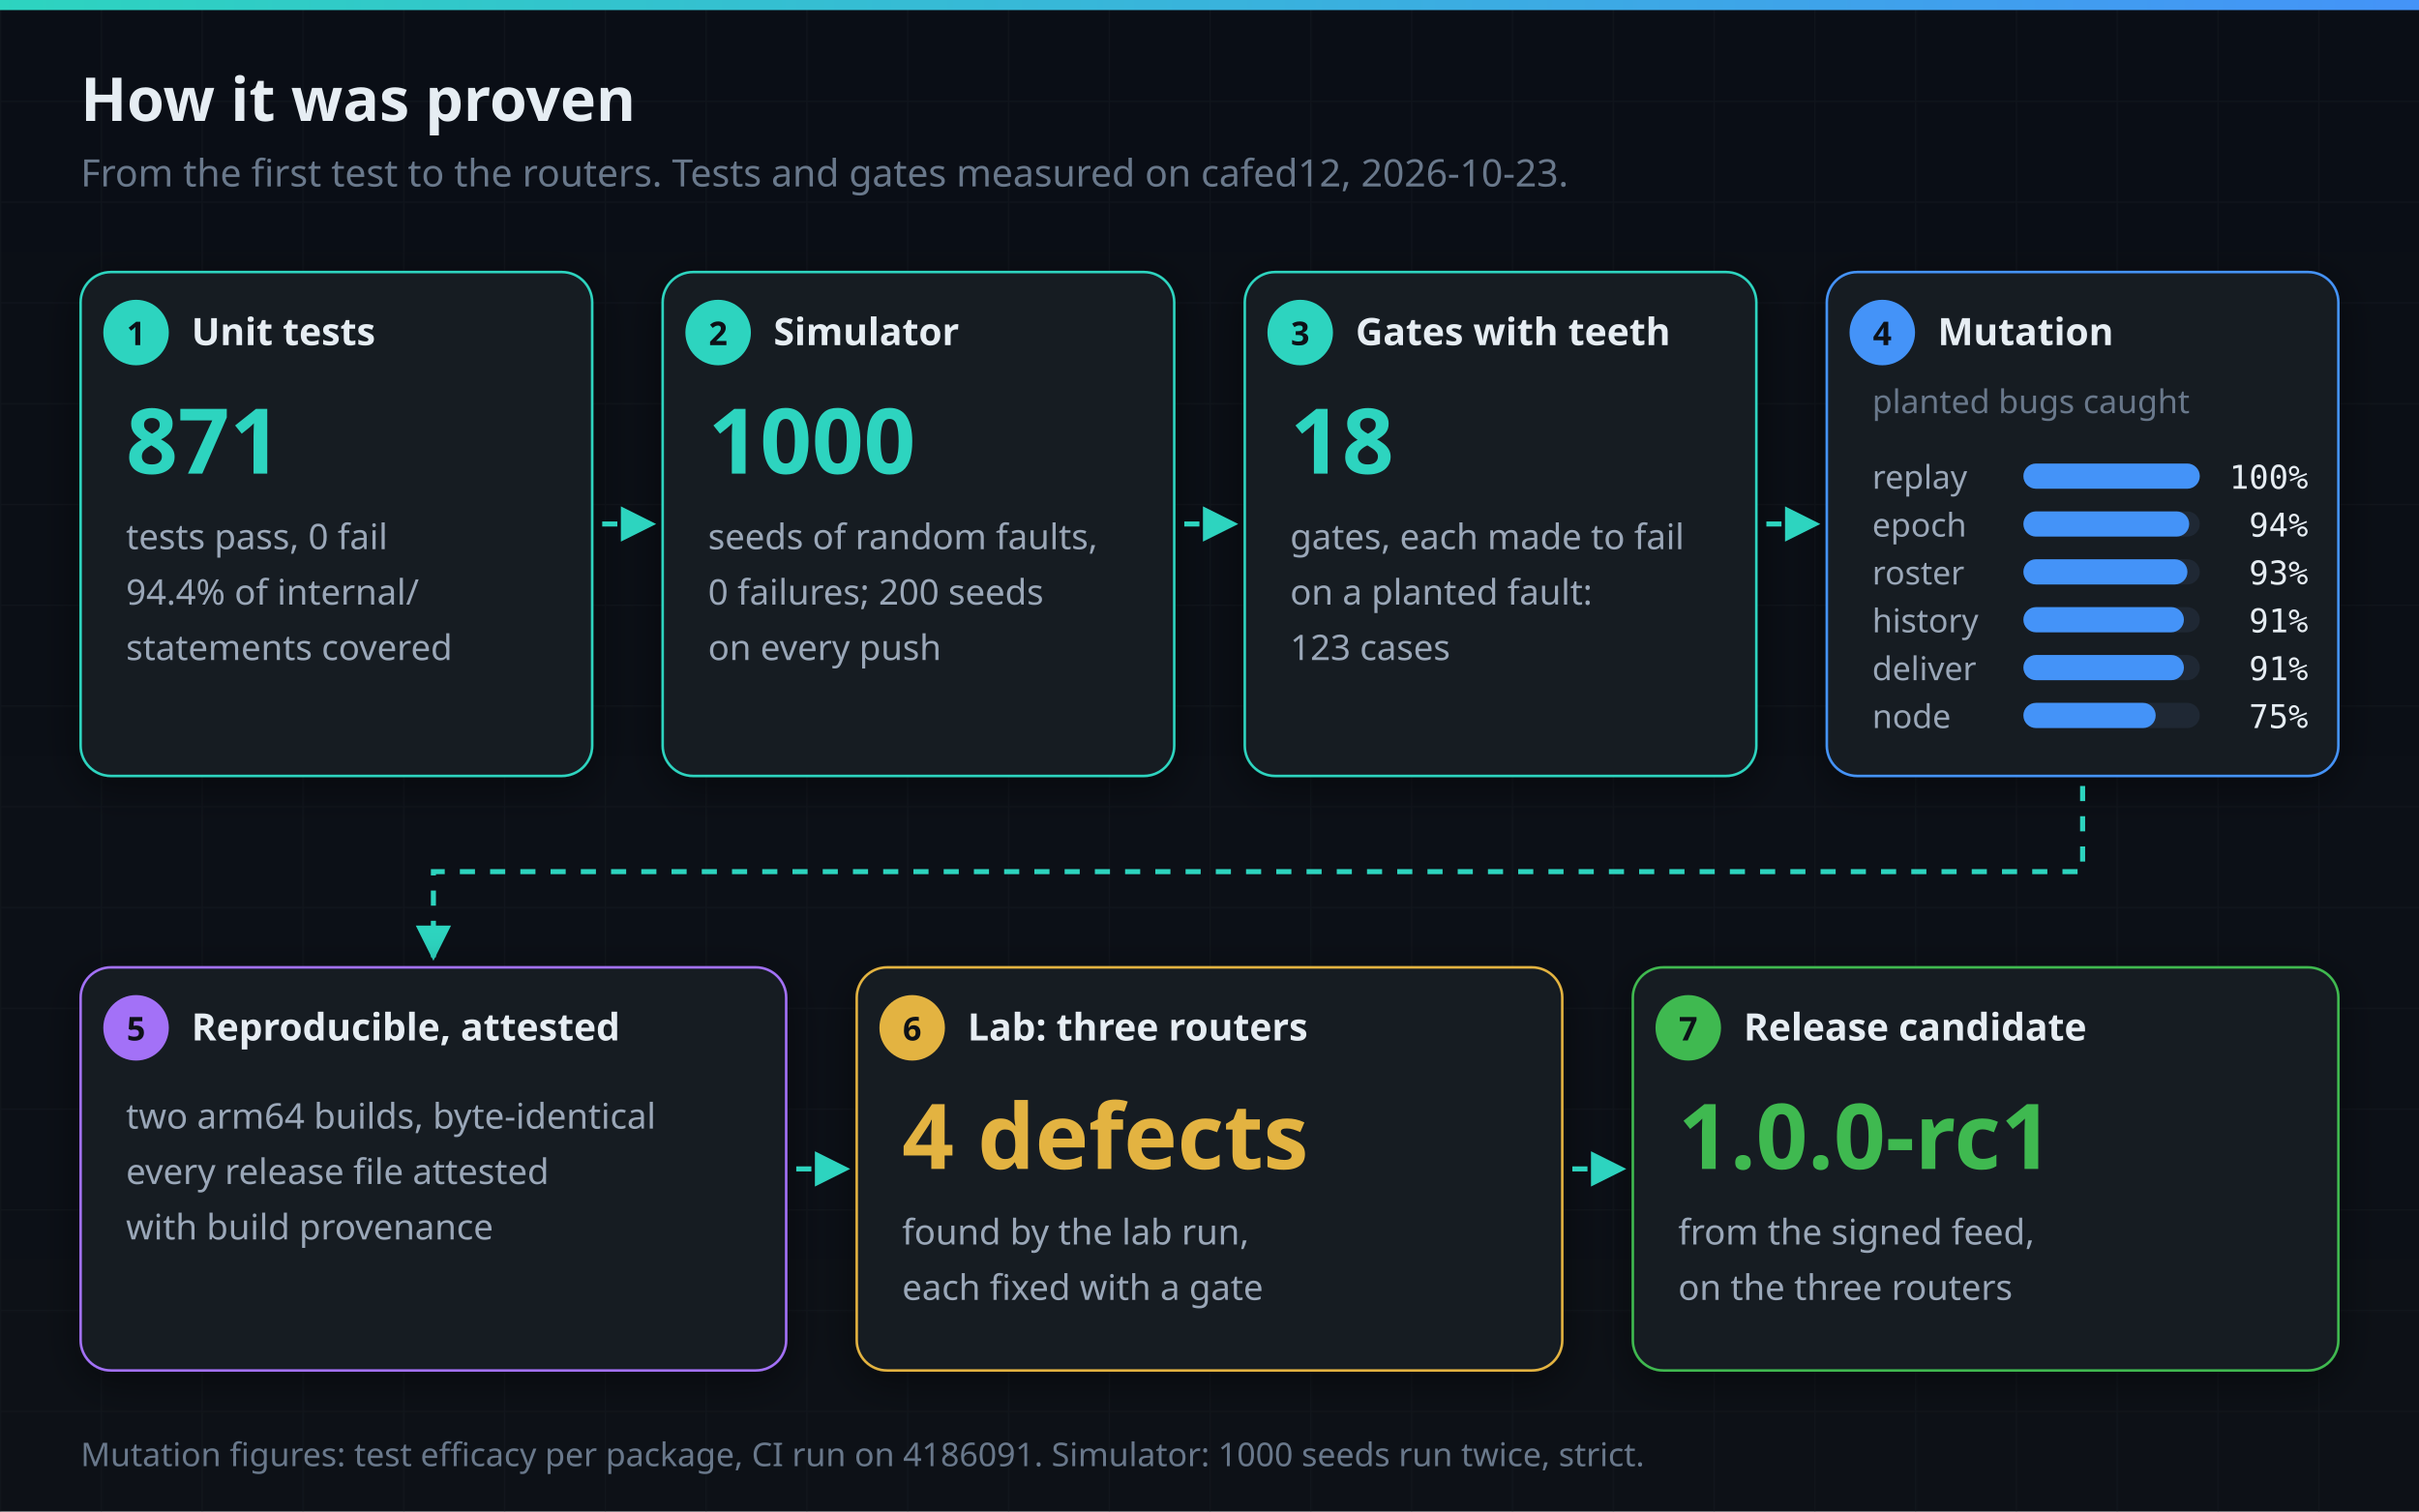
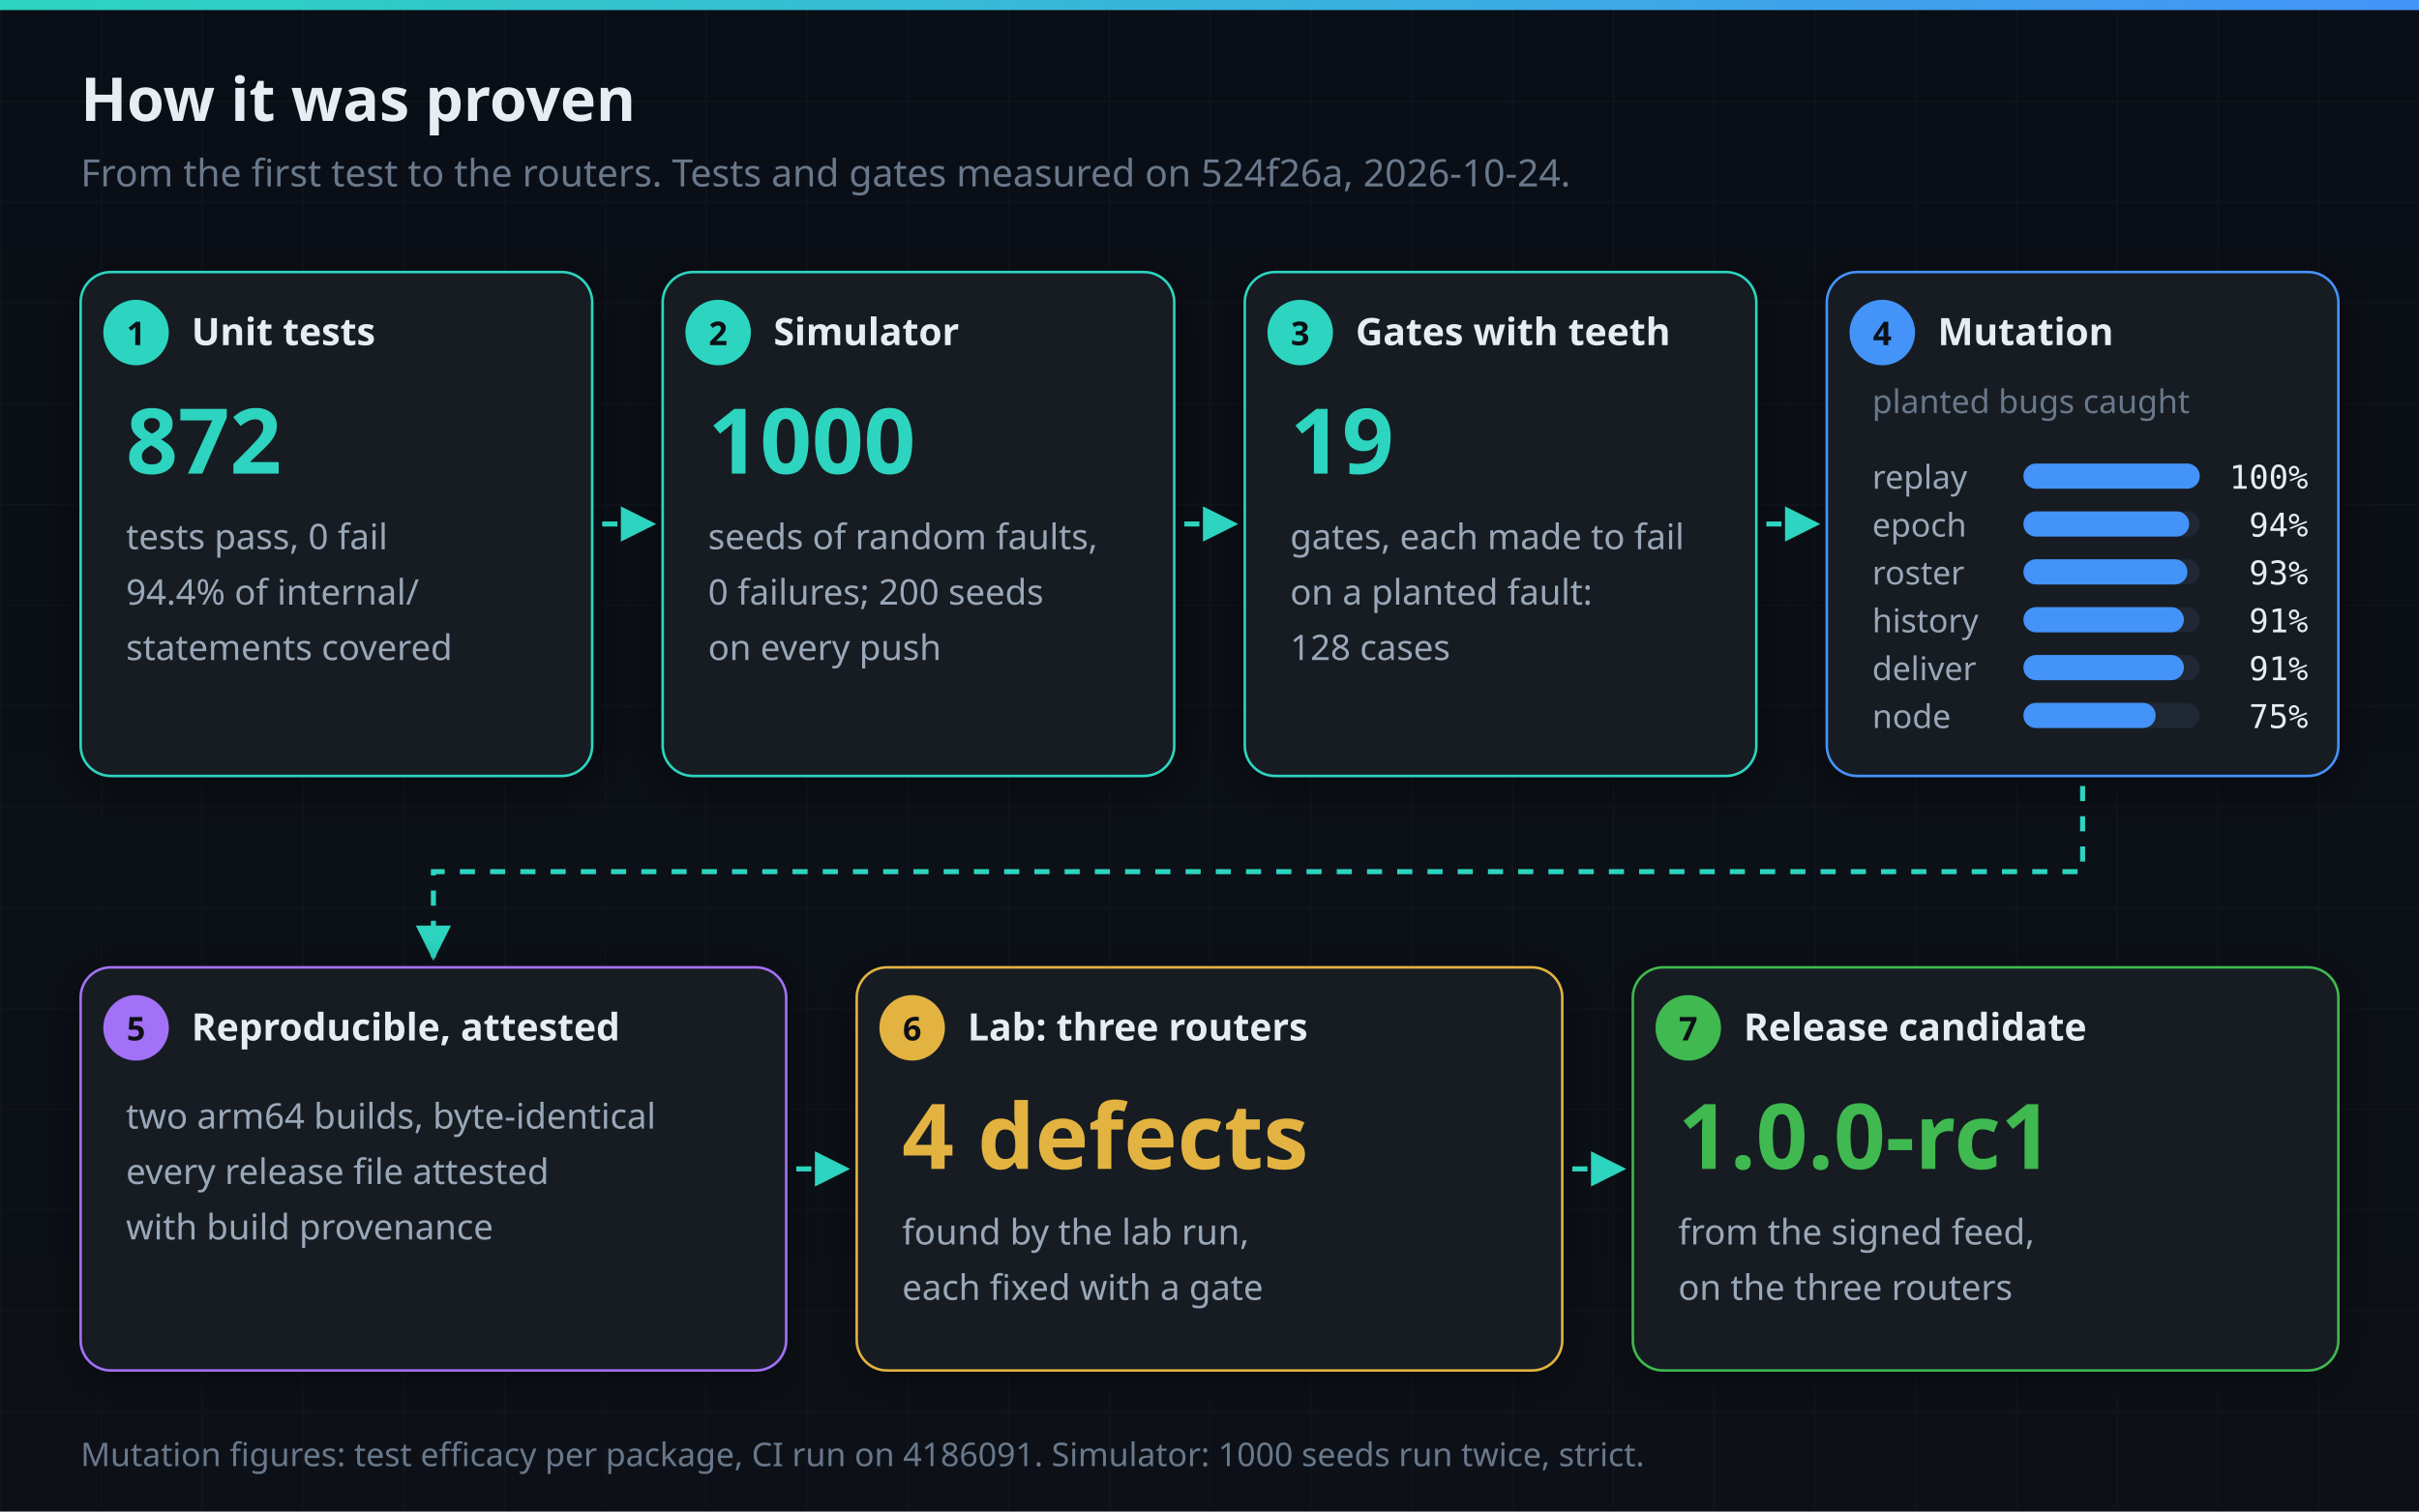
- <svg xmlns="http://www.w3.org/2000/svg" width="960" height="600" viewBox="0 0 960 600" role="img" aria-label="How rollcall 1.0.0-rc1 was proven, left to right: 871 tests, the simulator with 1000 seeds and no failure, 18 gates that must fail on a planted fault, mutation testing, reproducible and attested builds, a lab run on three routers that found four defects, and the release candidate from the signed feed.">
+ <svg xmlns="http://www.w3.org/2000/svg" width="960" height="600" viewBox="0 0 960 600" role="img" aria-label="How rollcall 1.0.0-rc1 was proven, left to right: 872 tests, the simulator with 1000 seeds and no failure, 19 gates that must fail on a planted fault, mutation testing, reproducible and attested builds, a lab run on three routers that found four defects, and the release candidate from the signed feed.">
  <defs>
    <linearGradient id="bg" x1="0" y1="0" x2="0" y2="1">
      <stop offset="0" stop-color="#0a0e16" />
      <stop offset="1" stop-color="#0d1117" />
    </linearGradient>
    <linearGradient id="accent" x1="0" y1="0" x2="1" y2="0">
      <stop offset="0" stop-color="#2dd4bf" />
      <stop offset="1" stop-color="#4493f8" />
    </linearGradient>
    <pattern id="grid" width="40" height="40" patternUnits="userSpaceOnUse">
      <path d="M 40 0 L 0 0 0 40" fill="none" stroke="#161b22" stroke-width="1" />
    </pattern>
    <filter id="soft" x="-20%" y="-20%" width="140%" height="140%">
      <feDropShadow dx="0" dy="4" stdDeviation="8" flood-color="#000000" flood-opacity="0.45" />
    </filter>
    <marker id="ar-teal" viewBox="0 0 10 10" refX="9" refY="5" markerWidth="7" markerHeight="7" orient="auto-start-reverse">
      <path d="M0,0 L10,5 L0,10 z" fill="#2dd4bf" />
    </marker>
    <marker id="ar-blue" viewBox="0 0 10 10" refX="9" refY="5" markerWidth="7" markerHeight="7" orient="auto-start-reverse">
      <path d="M0,0 L10,5 L0,10 z" fill="#4493f8" />
    </marker>
    <marker id="ar-red" viewBox="0 0 10 10" refX="9" refY="5" markerWidth="7" markerHeight="7" orient="auto-start-reverse">
      <path d="M0,0 L10,5 L0,10 z" fill="#ff6b63" />
    </marker>
    <marker id="ar-amber" viewBox="0 0 10 10" refX="9" refY="5" markerWidth="7" markerHeight="7" orient="auto-start-reverse">
      <path d="M0,0 L10,5 L0,10 z" fill="#e3b341" />
    </marker>
    <marker id="ar-green" viewBox="0 0 10 10" refX="9" refY="5" markerWidth="7" markerHeight="7" orient="auto-start-reverse">
      <path d="M0,0 L10,5 L0,10 z" fill="#3fb950" />
    </marker>
    <marker id="ar-gray" viewBox="0 0 10 10" refX="9" refY="5" markerWidth="7" markerHeight="7" orient="auto-start-reverse">
      <path d="M0,0 L10,5 L0,10 z" fill="#69788b" />
    </marker>
    <marker id="ar-light" viewBox="0 0 10 10" refX="9" refY="5" markerWidth="7" markerHeight="7" orient="auto-start-reverse">
      <path d="M0,0 L10,5 L0,10 z" fill="#9aa7b8" />
    </marker>
    <marker id="ar-text" viewBox="0 0 10 10" refX="9" refY="5" markerWidth="7" markerHeight="7" orient="auto-start-reverse">
      <path d="M0,0 L10,5 L0,10 z" fill="#e6edf3" />
    </marker>
    <marker id="ar-purple" viewBox="0 0 10 10" refX="9" refY="5" markerWidth="7" markerHeight="7" orient="auto-start-reverse">
      <path d="M0,0 L10,5 L0,10 z" fill="#a371f7" />
    </marker>
    <marker id="ar-line" viewBox="0 0 10 10" refX="9" refY="5" markerWidth="7" markerHeight="7" orient="auto-start-reverse">
      <path d="M0,0 L10,5 L0,10 z" fill="#283341" />
    </marker>
  </defs>
  <style>
  .flow{stroke-dasharray:6 6;animation:flow 1.2s linear infinite}
  @keyframes flow{to{stroke-dashoffset:-24}}
  @media (prefers-reduced-motion:reduce){.flow{animation:none}}
</style>
  <rect width="960" height="600" fill="url(#bg)" />
  <rect width="960" height="600" fill="url(#grid)" opacity="0.5" />
  <rect width="960" height="4" fill="url(#accent)" />
  <text x="32" y="48" font-family="ui-sans-serif,system-ui,sans-serif" font-size="24" font-weight="600" fill="#e6edf3">How it was proven</text>
-   <text x="32" y="74" font-family="ui-sans-serif,system-ui,sans-serif" font-size="15" fill="#69788b">From the first test to the routers. Tests and gates measured on cafed12, 2026-10-23.</text>
+   <text x="32" y="74" font-family="ui-sans-serif,system-ui,sans-serif" font-size="15" fill="#69788b">From the first test to the routers. Tests and gates measured on 524f26a, 2026-10-24.</text>
  <rect x="32" y="108" width="203" height="200" rx="12" fill="#141a23" stroke="#2dd4bf" filter="url(#soft)" />
  <circle cx="54.0" cy="132" r="13" fill="#2dd4bf" />
  <text x="54" y="137" font-family="ui-sans-serif,system-ui,sans-serif" font-size="13" font-weight="600" fill="#0d1117" text-anchor="middle">1</text>
  <text x="76" y="137" font-family="ui-sans-serif,system-ui,sans-serif" font-size="15" font-weight="600" fill="#e6edf3">Unit tests</text>
-   <text x="50" y="188" font-family="ui-sans-serif,system-ui,sans-serif" font-size="36" font-weight="600" fill="#2dd4bf">871</text>
+   <text x="50" y="188" font-family="ui-sans-serif,system-ui,sans-serif" font-size="36" font-weight="600" fill="#2dd4bf">872</text>
  <text x="50" y="218" font-family="ui-sans-serif,system-ui,sans-serif" font-size="14" fill="#9aa7b8">tests pass, 0 fail</text>
  <text x="50" y="240" font-family="ui-sans-serif,system-ui,sans-serif" font-size="14" fill="#9aa7b8">94.4% of internal/</text>
  <text x="50" y="262" font-family="ui-sans-serif,system-ui,sans-serif" font-size="14" fill="#9aa7b8">statements covered</text>
  <rect x="263" y="108" width="203" height="200" rx="12" fill="#141a23" stroke="#2dd4bf" filter="url(#soft)" />
  <circle cx="285.0" cy="132" r="13" fill="#2dd4bf" />
  <text x="285" y="137" font-family="ui-sans-serif,system-ui,sans-serif" font-size="13" font-weight="600" fill="#0d1117" text-anchor="middle">2</text>
  <text x="307" y="137" font-family="ui-sans-serif,system-ui,sans-serif" font-size="15" font-weight="600" fill="#e6edf3">Simulator</text>
  <text x="281" y="188" font-family="ui-sans-serif,system-ui,sans-serif" font-size="36" font-weight="600" fill="#2dd4bf">1000</text>
  <text x="281" y="218" font-family="ui-sans-serif,system-ui,sans-serif" font-size="14" fill="#9aa7b8">seeds of random faults,</text>
  <text x="281" y="240" font-family="ui-sans-serif,system-ui,sans-serif" font-size="14" fill="#9aa7b8">0 failures; 200 seeds</text>
  <text x="281" y="262" font-family="ui-sans-serif,system-ui,sans-serif" font-size="14" fill="#9aa7b8">on every push</text>
  <rect x="494" y="108" width="203" height="200" rx="12" fill="#141a23" stroke="#2dd4bf" filter="url(#soft)" />
  <circle cx="516.0" cy="132" r="13" fill="#2dd4bf" />
  <text x="516" y="137" font-family="ui-sans-serif,system-ui,sans-serif" font-size="13" font-weight="600" fill="#0d1117" text-anchor="middle">3</text>
  <text x="538" y="137" font-family="ui-sans-serif,system-ui,sans-serif" font-size="15" font-weight="600" fill="#e6edf3">Gates with teeth</text>
-   <text x="512" y="188" font-family="ui-sans-serif,system-ui,sans-serif" font-size="36" font-weight="600" fill="#2dd4bf">18</text>
+   <text x="512" y="188" font-family="ui-sans-serif,system-ui,sans-serif" font-size="36" font-weight="600" fill="#2dd4bf">19</text>
  <text x="512" y="218" font-family="ui-sans-serif,system-ui,sans-serif" font-size="14" fill="#9aa7b8">gates, each made to fail</text>
  <text x="512" y="240" font-family="ui-sans-serif,system-ui,sans-serif" font-size="14" fill="#9aa7b8">on a planted fault:</text>
-   <text x="512" y="262" font-family="ui-sans-serif,system-ui,sans-serif" font-size="14" fill="#9aa7b8">123 cases</text>
+   <text x="512" y="262" font-family="ui-sans-serif,system-ui,sans-serif" font-size="14" fill="#9aa7b8">128 cases</text>
  <rect x="725" y="108" width="203" height="200" rx="12" fill="#141a23" stroke="#4493f8" filter="url(#soft)" />
  <circle cx="747.0" cy="132" r="13" fill="#4493f8" />
  <text x="747" y="137" font-family="ui-sans-serif,system-ui,sans-serif" font-size="13" font-weight="600" fill="#0d1117" text-anchor="middle">4</text>
  <text x="769" y="137" font-family="ui-sans-serif,system-ui,sans-serif" font-size="15" font-weight="600" fill="#e6edf3">Mutation</text>
  <text x="743" y="164" font-family="ui-sans-serif,system-ui,sans-serif" font-size="13" fill="#69788b">planted bugs caught</text>
  <text x="743" y="194" font-family="ui-sans-serif,system-ui,sans-serif" font-size="13" fill="#9aa7b8">replay</text>
  <rect x="803" y="184" width="70" height="10" rx="5" fill="#1f2834" />
  <rect x="803" y="184" width="70.0" height="10" rx="5" fill="#4493f8" />
  <text x="916" y="194" font-family="ui-monospace,SFMono-Regular,Menlo,monospace" font-size="13" fill="#e6edf3" text-anchor="end">100%</text>
  <text x="743" y="213" font-family="ui-sans-serif,system-ui,sans-serif" font-size="13" fill="#9aa7b8">epoch</text>
  <rect x="803" y="203" width="70" height="10" rx="5" fill="#1f2834" />
  <rect x="803" y="203" width="65.8" height="10" rx="5" fill="#4493f8" />
  <text x="916" y="213" font-family="ui-monospace,SFMono-Regular,Menlo,monospace" font-size="13" fill="#e6edf3" text-anchor="end">94%</text>
  <text x="743" y="232" font-family="ui-sans-serif,system-ui,sans-serif" font-size="13" fill="#9aa7b8">roster</text>
  <rect x="803" y="222" width="70" height="10" rx="5" fill="#1f2834" />
  <rect x="803" y="222" width="65.1" height="10" rx="5" fill="#4493f8" />
  <text x="916" y="232" font-family="ui-monospace,SFMono-Regular,Menlo,monospace" font-size="13" fill="#e6edf3" text-anchor="end">93%</text>
  <text x="743" y="251" font-family="ui-sans-serif,system-ui,sans-serif" font-size="13" fill="#9aa7b8">history</text>
  <rect x="803" y="241" width="70" height="10" rx="5" fill="#1f2834" />
  <rect x="803" y="241" width="63.7" height="10" rx="5" fill="#4493f8" />
  <text x="916" y="251" font-family="ui-monospace,SFMono-Regular,Menlo,monospace" font-size="13" fill="#e6edf3" text-anchor="end">91%</text>
  <text x="743" y="270" font-family="ui-sans-serif,system-ui,sans-serif" font-size="13" fill="#9aa7b8">deliver</text>
  <rect x="803" y="260" width="70" height="10" rx="5" fill="#1f2834" />
  <rect x="803" y="260" width="63.7" height="10" rx="5" fill="#4493f8" />
  <text x="916" y="270" font-family="ui-monospace,SFMono-Regular,Menlo,monospace" font-size="13" fill="#e6edf3" text-anchor="end">91%</text>
  <text x="743" y="289" font-family="ui-sans-serif,system-ui,sans-serif" font-size="13" fill="#9aa7b8">node</text>
  <rect x="803" y="279" width="70" height="10" rx="5" fill="#1f2834" />
  <rect x="803" y="279" width="52.5" height="10" rx="5" fill="#4493f8" />
  <text x="916" y="289" font-family="ui-monospace,SFMono-Regular,Menlo,monospace" font-size="13" fill="#e6edf3" text-anchor="end">75%</text>
  <line class="flow" x1="239" y1="208" x2="259" y2="208" stroke="#2dd4bf" stroke-width="2" marker-end="url(#ar-teal)" />
  <line class="flow" x1="470" y1="208" x2="490" y2="208" stroke="#2dd4bf" stroke-width="2" marker-end="url(#ar-teal)" />
  <line class="flow" x1="701" y1="208" x2="721" y2="208" stroke="#2dd4bf" stroke-width="2" marker-end="url(#ar-teal)" />
  <path class="flow" d="M826.5 312 L826.5 346.0 L172 346.0 L172 380" fill="none" stroke="#2dd4bf" stroke-width="2" marker-end="url(#ar-teal)" />
  <rect x="32" y="384" width="280" height="160" rx="12" fill="#141a23" stroke="#a371f7" filter="url(#soft)" />
  <circle cx="54.0" cy="408" r="13" fill="#a371f7" />
  <text x="54" y="413" font-family="ui-sans-serif,system-ui,sans-serif" font-size="13" font-weight="600" fill="#0d1117" text-anchor="middle">5</text>
  <text x="76" y="413" font-family="ui-sans-serif,system-ui,sans-serif" font-size="15" font-weight="600" fill="#e6edf3">Reproducible, attested</text>
  <text x="50" y="448" font-family="ui-sans-serif,system-ui,sans-serif" font-size="14" fill="#9aa7b8">two arm64 builds, byte-identical</text>
  <text x="50" y="470" font-family="ui-sans-serif,system-ui,sans-serif" font-size="14" fill="#9aa7b8">every release file attested</text>
  <text x="50" y="492" font-family="ui-sans-serif,system-ui,sans-serif" font-size="14" fill="#9aa7b8">with build provenance</text>
  <rect x="340" y="384" width="280" height="160" rx="12" fill="#141a23" stroke="#e3b341" filter="url(#soft)" />
  <circle cx="362.0" cy="408" r="13" fill="#e3b341" />
  <text x="362" y="413" font-family="ui-sans-serif,system-ui,sans-serif" font-size="13" font-weight="600" fill="#0d1117" text-anchor="middle">6</text>
  <text x="384" y="413" font-family="ui-sans-serif,system-ui,sans-serif" font-size="15" font-weight="600" fill="#e6edf3">Lab: three routers</text>
  <text x="358" y="464" font-family="ui-sans-serif,system-ui,sans-serif" font-size="36" font-weight="600" fill="#e3b341">4 defects</text>
  <text x="358" y="494" font-family="ui-sans-serif,system-ui,sans-serif" font-size="14" fill="#9aa7b8">found by the lab run,</text>
  <text x="358" y="516" font-family="ui-sans-serif,system-ui,sans-serif" font-size="14" fill="#9aa7b8">each fixed with a gate</text>
  <rect x="648" y="384" width="280" height="160" rx="12" fill="#141a23" stroke="#3fb950" filter="url(#soft)" />
  <circle cx="670.0" cy="408" r="13" fill="#3fb950" />
  <text x="670" y="413" font-family="ui-sans-serif,system-ui,sans-serif" font-size="13" font-weight="600" fill="#0d1117" text-anchor="middle">7</text>
  <text x="692" y="413" font-family="ui-sans-serif,system-ui,sans-serif" font-size="15" font-weight="600" fill="#e6edf3">Release candidate</text>
  <text x="666" y="464" font-family="ui-sans-serif,system-ui,sans-serif" font-size="36" font-weight="600" fill="#3fb950">1.0.0-rc1</text>
  <text x="666" y="494" font-family="ui-sans-serif,system-ui,sans-serif" font-size="14" fill="#9aa7b8">from the signed feed,</text>
  <text x="666" y="516" font-family="ui-sans-serif,system-ui,sans-serif" font-size="14" fill="#9aa7b8">on the three routers</text>
  <line class="flow" x1="316" y1="464" x2="336" y2="464" stroke="#2dd4bf" stroke-width="2" marker-end="url(#ar-teal)" />
  <line class="flow" x1="624" y1="464" x2="644" y2="464" stroke="#2dd4bf" stroke-width="2" marker-end="url(#ar-teal)" />
  <text x="32" y="582" font-family="ui-sans-serif,system-ui,sans-serif" font-size="13" fill="#69788b">Mutation figures: test efficacy per package, CI run on 4186091. Simulator: 1000 seeds run twice, strict.</text>
</svg>
